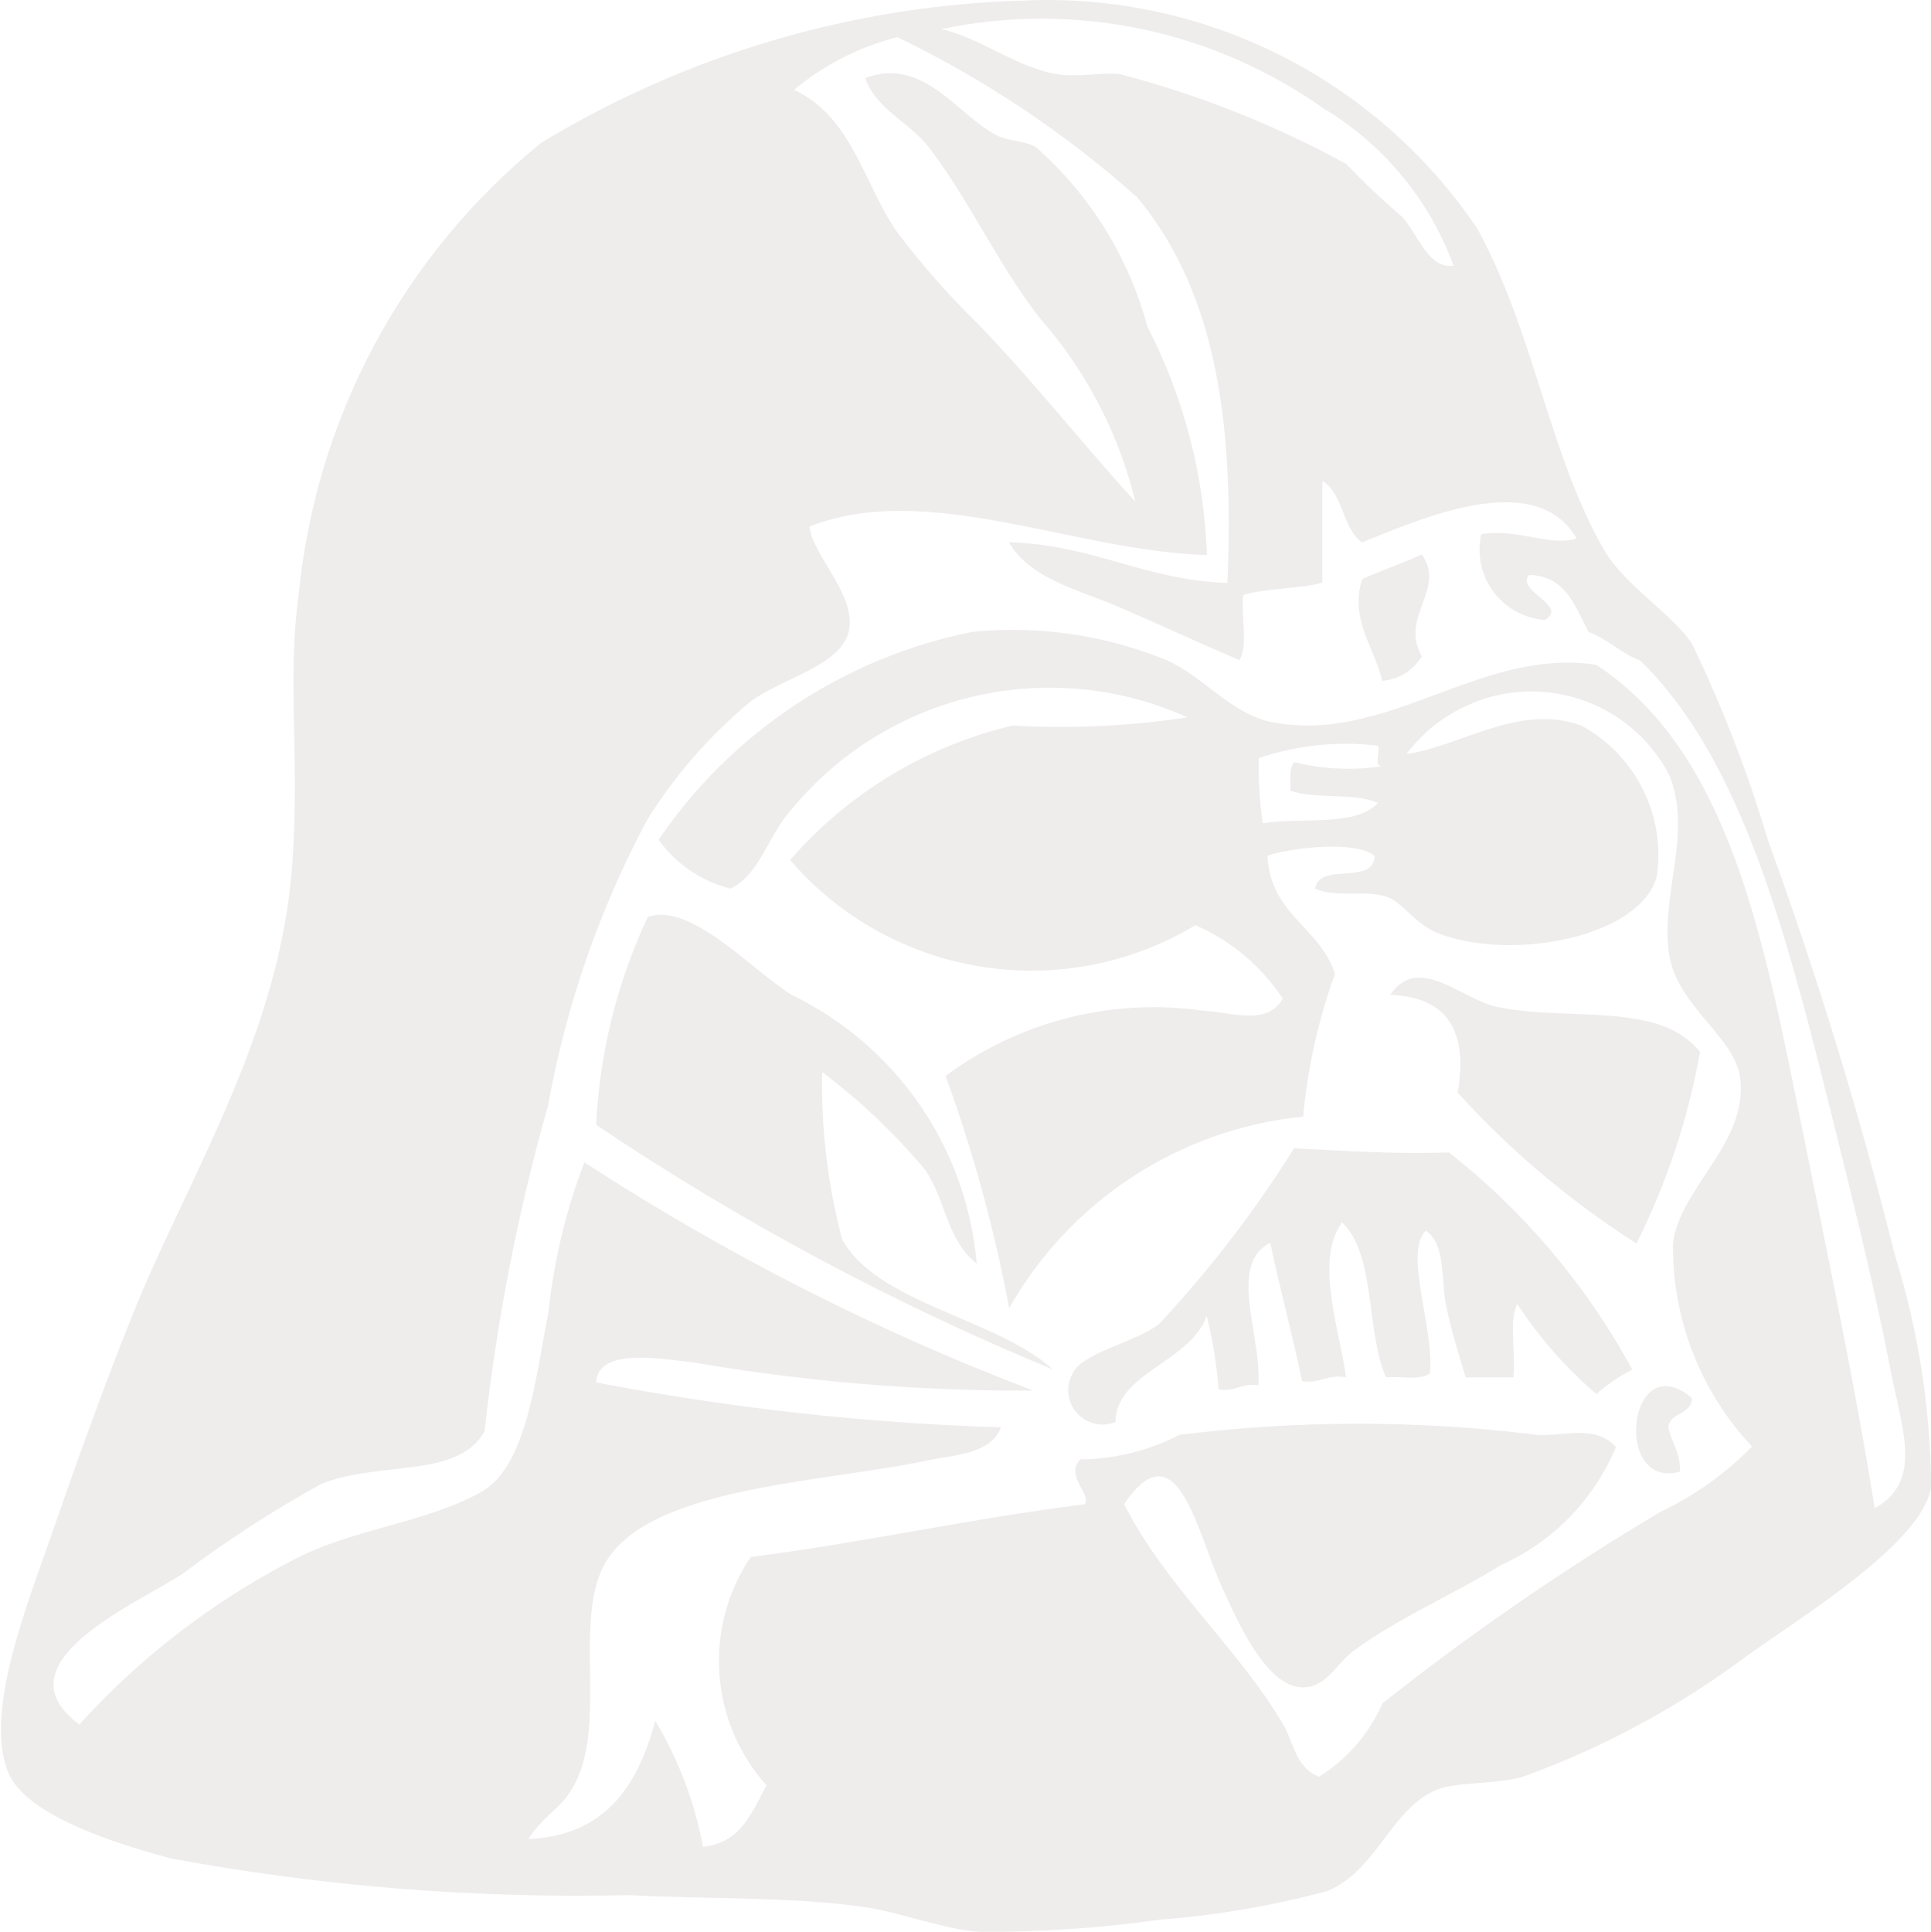
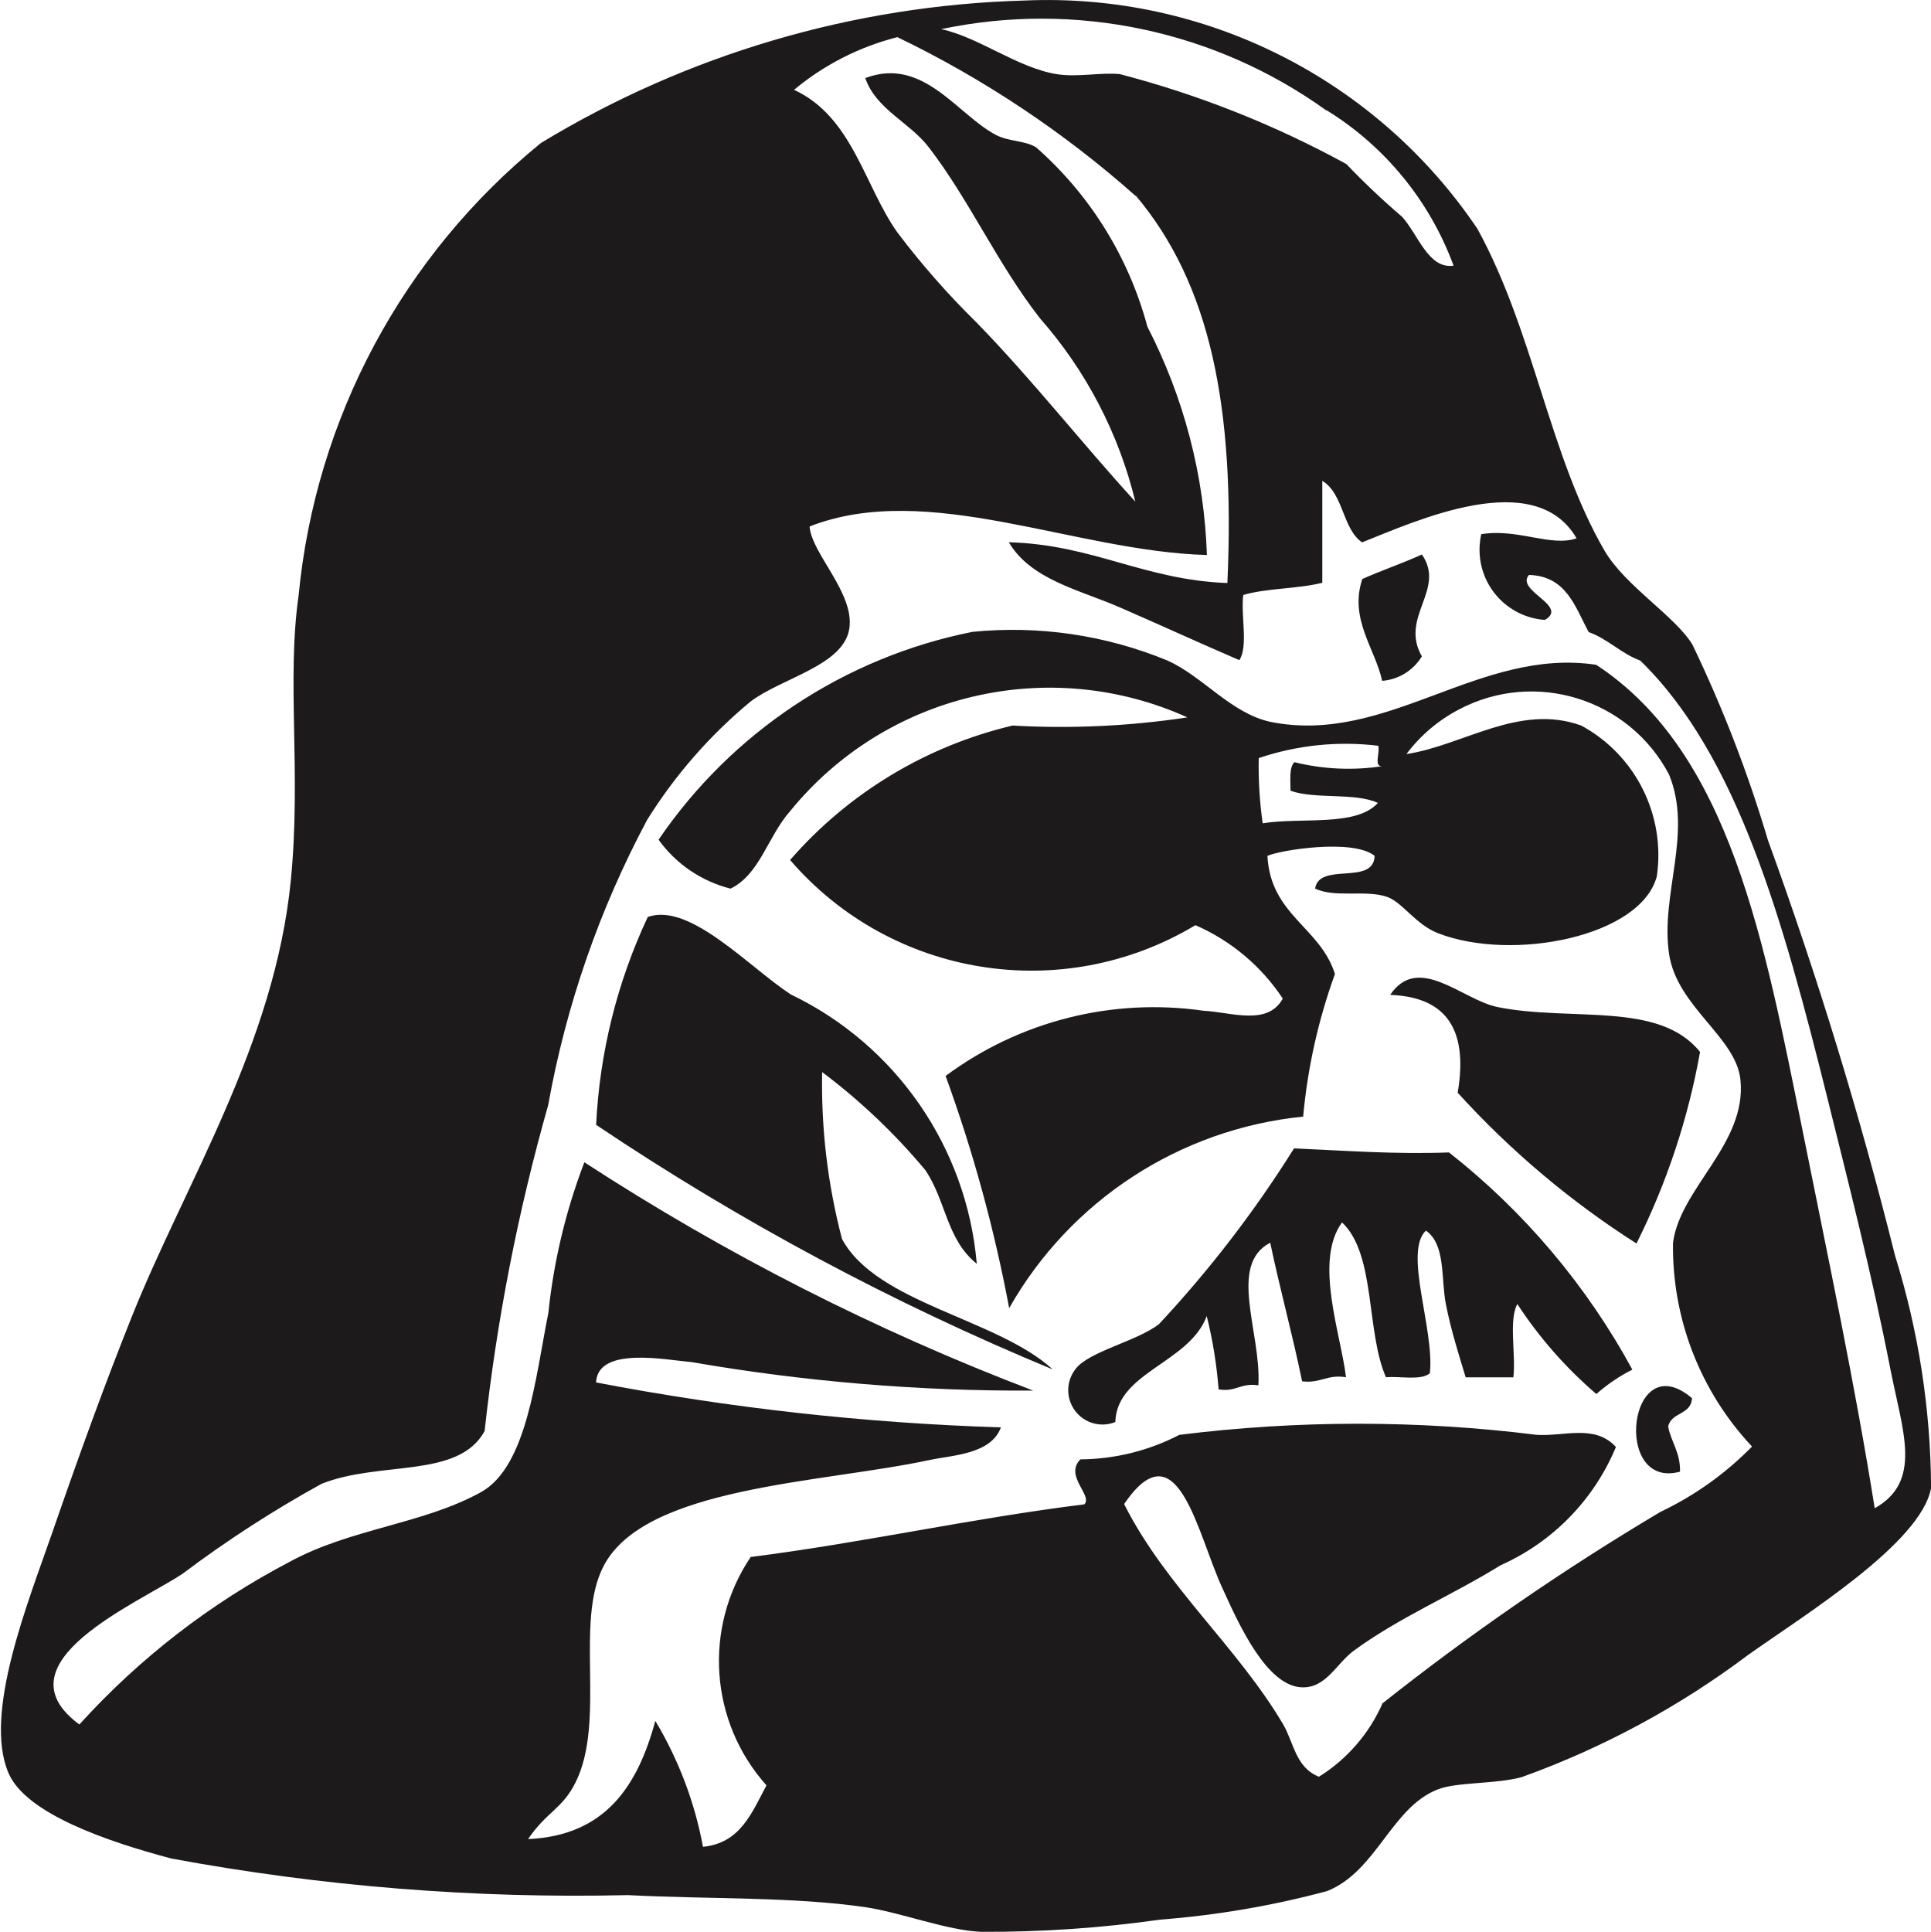
<svg xmlns="http://www.w3.org/2000/svg" width="21.986" height="22" viewBox="0 0 21.986 22">
  <g id="Grupo_3" data-name="Grupo 3" transform="translate(428.75 255.216)">
-     <path id="Trazado_19" data-name="Trazado 19" d="M-417.082-255.21a5.907,5.907,0,0,1,5.158,2.6c.645,1.177.82,2.587,1.448,3.666.234.4.8.741,1,1.068a14.983,14.983,0,0,1,.86,2.227,47.234,47.234,0,0,1,1.448,4.732,9.045,9.045,0,0,1,.41,2.645c-.113.627-1.439,1.444-2.082,1.9a9.822,9.822,0,0,1-2.579,1.392c-.292.081-.736.055-.951.138-.532.2-.7.934-1.266,1.16a10.414,10.414,0,0,1-1.9.325,14,14,0,0,1-2.037.139c-.382-.013-.922-.221-1.312-.279-.82-.122-1.782-.091-2.715-.139a25.3,25.3,0,0,1-5.2-.417c-.731-.194-1.659-.512-1.854-.975-.289-.678.226-1.947.5-2.738.315-.911.607-1.712.906-2.459.605-1.514,1.626-3.1,1.81-4.965.12-1.229-.05-2.275.089-3.248a7.573,7.573,0,0,1,2.76-5.15A11.207,11.207,0,0,1-417.082-255.21Zm3.439,1.253a5.553,5.553,0,0,0-4.389-.927c.427.09.866.438,1.313.512.242.039.5-.022.723,0a11.328,11.328,0,0,1,2.579,1.024,8.607,8.607,0,0,0,.634.6c.183.2.3.6.587.557a3.5,3.5,0,0,0-1.448-1.771Zm-2.172.974a11.817,11.817,0,0,0-2.715-1.81,2.98,2.98,0,0,0-1.177.6c.666.307.8,1.093,1.177,1.624a9.224,9.224,0,0,0,.9,1.024c.64.657,1.186,1.359,1.81,2.042a4.911,4.911,0,0,0-1.086-2.088c-.49-.629-.8-1.341-1.266-1.947-.218-.286-.6-.431-.724-.789.663-.251,1.053.424,1.493.65.144.074.326.06.453.139a4.149,4.149,0,0,1,1.267,2.042,6.126,6.126,0,0,1,.678,2.6c-1.511-.041-3.176-.852-4.525-.325.021.307.512.756.453,1.16-.062.424-.769.563-1.127.835a5.588,5.588,0,0,0-1.176,1.346,11.028,11.028,0,0,0-1.127,3.248,22.537,22.537,0,0,0-.724,3.712c-.3.546-1.186.334-1.856.6a13.286,13.286,0,0,0-1.583,1.024c-.5.334-2.131,1.015-1.176,1.717a8.63,8.63,0,0,1,2.4-1.855c.692-.377,1.509-.425,2.171-.789.528-.29.623-1.315.77-2.042a6.733,6.733,0,0,1,.41-1.716,26.972,26.972,0,0,0,5.112,2.6,22.136,22.136,0,0,1-3.893-.325c-.292-.024-1.065-.183-1.086.232a29.44,29.44,0,0,0,4.611.512c-.114.307-.545.314-.815.372-1.237.264-3.24.3-3.71,1.207-.333.638.028,1.758-.317,2.459-.151.307-.331.337-.543.65.882-.039,1.249-.607,1.449-1.346a4.323,4.323,0,0,1,.543,1.434c.426-.042.556-.388.723-.7a2.122,2.122,0,0,1-.18-2.6c1.3-.166,2.5-.438,3.8-.6.1-.1-.232-.323-.045-.512a2.486,2.486,0,0,0,1.127-.279,16.431,16.431,0,0,1,4.072,0c.315.019.659-.124.9.138a2.539,2.539,0,0,1-1.312,1.346c-.568.351-1.152.592-1.674.974-.2.149-.314.425-.588.417-.4-.011-.717-.709-.9-1.113-.291-.615-.512-1.878-1.127-.974.471.936,1.289,1.625,1.809,2.505.125.212.142.494.41.6a1.874,1.874,0,0,0,.724-.836,28.691,28.691,0,0,1,3.167-2.181,3.652,3.652,0,0,0,1.041-.743,3.317,3.317,0,0,1-.9-2.32c.081-.625.842-1.127.768-1.856-.048-.486-.723-.83-.813-1.434-.1-.682.273-1.373,0-2.042a1.77,1.77,0,0,0-2.391-.742,1.769,1.769,0,0,0-.6.509c.652-.1,1.285-.58,1.991-.325a1.679,1.679,0,0,1,.861,1.716c-.18.687-1.639.977-2.489.65-.26-.1-.41-.358-.588-.417-.244-.081-.59.016-.815-.093.048-.307.667-.029.678-.372-.244-.2-1.081-.065-1.221,0,.036.676.6.809.769,1.345a6.484,6.484,0,0,0-.362,1.624,4.346,4.346,0,0,0-3.348,2.181,16.748,16.748,0,0,0-.724-2.644,3.978,3.978,0,0,1,2.94-.742c.307.014.726.178.9-.139a2.29,2.29,0,0,0-.995-.836,3.627,3.627,0,0,1-4.616-.742,4.833,4.833,0,0,1,2.534-1.531,9.629,9.629,0,0,0,1.991-.093,3.811,3.811,0,0,0-4.525,1.068c-.257.291-.342.717-.678.882a1.446,1.446,0,0,1-.82-.557,5.669,5.669,0,0,1,3.575-2.367,4.623,4.623,0,0,1,2.217.325c.41.183.723.6,1.176.7,1.332.268,2.374-.85,3.71-.65,1.527,1,1.915,3.153,2.357,5.336.288,1.434.6,2.911.815,4.269.546-.307.319-.873.18-1.578-.217-1.111-.479-2.126-.723-3.11-.505-2.028-1.025-3.893-2.127-4.965-.221-.082-.365-.244-.588-.325-.155-.29-.254-.637-.679-.65-.159.179.459.352.181.512a.8.8,0,0,1-.742-.859.8.8,0,0,1,.017-.117c.415-.069.791.148,1.086.047-.476-.82-1.822-.2-2.443.046-.225-.155-.211-.557-.453-.7v1.16c-.278.071-.634.06-.9.139-.03.233.059.586-.045.742-.433-.186-.9-.4-1.359-.6s-1.014-.315-1.266-.742c.957.025,1.537.429,2.489.464.091-2.016-.2-3.413-1.046-4.415Zm1.4,6.4a4.643,4.643,0,0,0,.045.742c.444-.071,1.067.042,1.312-.232-.26-.121-.717-.038-.995-.139,0-.123-.017-.265.044-.325a2.563,2.563,0,0,0,1,.046c-.1.008-.021-.164-.045-.233a3.093,3.093,0,0,0-1.36.14Z" transform="translate(0 0)" fill="#efecec" fill-rule="evenodd" />
-     <path id="Trazado_20" data-name="Trazado 20" d="M-283.217-196.1c.278.4-.258.711,0,1.16a.583.583,0,0,1-.452.279c-.08-.367-.379-.706-.226-1.16C-283.676-195.919-283.435-196-283.217-196.1Z" transform="translate(-129.34 -52.802)" fill="#efecec" fill-rule="evenodd" />
-     <path id="Trazado_21" data-name="Trazado 21" d="M-360.939-153.717c-.347-.279-.348-.717-.587-1.068A7.024,7.024,0,0,0-362.7-155.9a6.937,6.937,0,0,0,.226,1.9c.394.735,1.77.907,2.4,1.486a29.731,29.731,0,0,1-5.2-2.785,6.281,6.281,0,0,1,.588-2.367c.477-.171,1.154.572,1.629.882A3.759,3.759,0,0,1-360.939-153.717Z" transform="translate(-56.687 -87.108)" fill="#efecec" fill-rule="evenodd" />
-     <path id="Trazado_22" data-name="Trazado 22" d="M-277.045-150.166a8.022,8.022,0,0,1-.724,2.181,10.042,10.042,0,0,1-2.036-1.717c.13-.767-.172-1.092-.769-1.114.321-.477.82.056,1.221.138C-278.515-150.508-277.51-150.749-277.045-150.166Z" transform="translate(-132.344 -93.071)" fill="#efecec" fill-rule="evenodd" />
-     <path id="Trazado_23" data-name="Trazado 23" d="M-308.424-130.253a1.944,1.944,0,0,0-.41.278,4.83,4.83,0,0,1-.9-1.025c-.1.186-.015.572-.045.835h-.543c-.072-.237-.169-.541-.226-.835s0-.676-.227-.836c-.257.243.1,1.127.045,1.624-.1.086-.331.032-.5.046-.229-.521-.114-1.4-.5-1.763-.322.438-.014,1.269.045,1.763-.215-.036-.291.073-.5.046-.11-.538-.251-1.042-.363-1.578-.487.253-.1,1.025-.135,1.624-.2-.032-.254.079-.453.046a5.052,5.052,0,0,0-.135-.835c-.2.537-1.025.637-1.041,1.207a.39.39,0,0,1-.508-.216.391.391,0,0,1,.055-.388c.149-.2.706-.318.951-.512a13.168,13.168,0,0,0,1.537-2c.58.025,1.141.069,1.765.046A8.014,8.014,0,0,1-308.424-130.253Z" transform="translate(-101.736 -109.367)" fill="#efecec" fill-rule="evenodd" />
-     <path id="Trazado_24" data-name="Trazado 24" d="M-253.718-107.343c-.008.193-.24.158-.271.325.035.18.139.29.135.512C-254.629-106.293-254.442-107.959-253.718-107.343Z" transform="translate(-155.763 -131.952)" fill="#efecec" fill-rule="evenodd" />
+     <path id="Trazado_19" data-name="Trazado 19" d="M-417.082-255.21a5.907,5.907,0,0,1,5.158,2.6c.645,1.177.82,2.587,1.448,3.666.234.4.8.741,1,1.068a14.983,14.983,0,0,1,.86,2.227,47.234,47.234,0,0,1,1.448,4.732,9.045,9.045,0,0,1,.41,2.645c-.113.627-1.439,1.444-2.082,1.9a9.822,9.822,0,0,1-2.579,1.392c-.292.081-.736.055-.951.138-.532.2-.7.934-1.266,1.16a10.414,10.414,0,0,1-1.9.325,14,14,0,0,1-2.037.139c-.382-.013-.922-.221-1.312-.279-.82-.122-1.782-.091-2.715-.139a25.3,25.3,0,0,1-5.2-.417c-.731-.194-1.659-.512-1.854-.975-.289-.678.226-1.947.5-2.738.315-.911.607-1.712.906-2.459.605-1.514,1.626-3.1,1.81-4.965.12-1.229-.05-2.275.089-3.248a7.573,7.573,0,0,1,2.76-5.15A11.207,11.207,0,0,1-417.082-255.21Zm3.439,1.253a5.553,5.553,0,0,0-4.389-.927c.427.09.866.438,1.313.512.242.039.5-.022.723,0a11.328,11.328,0,0,1,2.579,1.024,8.607,8.607,0,0,0,.634.6c.183.2.3.6.587.557a3.5,3.5,0,0,0-1.448-1.771Zm-2.172.974a11.817,11.817,0,0,0-2.715-1.81,2.98,2.98,0,0,0-1.177.6c.666.307.8,1.093,1.177,1.624a9.224,9.224,0,0,0,.9,1.024c.64.657,1.186,1.359,1.81,2.042a4.911,4.911,0,0,0-1.086-2.088c-.49-.629-.8-1.341-1.266-1.947-.218-.286-.6-.431-.724-.789.663-.251,1.053.424,1.493.65.144.074.326.06.453.139a4.149,4.149,0,0,1,1.267,2.042,6.126,6.126,0,0,1,.678,2.6c-1.511-.041-3.176-.852-4.525-.325.021.307.512.756.453,1.16-.062.424-.769.563-1.127.835a5.588,5.588,0,0,0-1.176,1.346,11.028,11.028,0,0,0-1.127,3.248,22.537,22.537,0,0,0-.724,3.712c-.3.546-1.186.334-1.856.6a13.286,13.286,0,0,0-1.583,1.024c-.5.334-2.131,1.015-1.176,1.717a8.63,8.63,0,0,1,2.4-1.855c.692-.377,1.509-.425,2.171-.789.528-.29.623-1.315.77-2.042a6.733,6.733,0,0,1,.41-1.716,26.972,26.972,0,0,0,5.112,2.6,22.136,22.136,0,0,1-3.893-.325c-.292-.024-1.065-.183-1.086.232a29.44,29.44,0,0,0,4.611.512c-.114.307-.545.314-.815.372-1.237.264-3.24.3-3.71,1.207-.333.638.028,1.758-.317,2.459-.151.307-.331.337-.543.65.882-.039,1.249-.607,1.449-1.346a4.323,4.323,0,0,1,.543,1.434c.426-.042.556-.388.723-.7a2.122,2.122,0,0,1-.18-2.6c1.3-.166,2.5-.438,3.8-.6.1-.1-.232-.323-.045-.512a2.486,2.486,0,0,0,1.127-.279,16.431,16.431,0,0,1,4.072,0c.315.019.659-.124.9.138a2.539,2.539,0,0,1-1.312,1.346c-.568.351-1.152.592-1.674.974-.2.149-.314.425-.588.417-.4-.011-.717-.709-.9-1.113-.291-.615-.512-1.878-1.127-.974.471.936,1.289,1.625,1.809,2.505.125.212.142.494.41.6a1.874,1.874,0,0,0,.724-.836,28.691,28.691,0,0,1,3.167-2.181,3.652,3.652,0,0,0,1.041-.743,3.317,3.317,0,0,1-.9-2.32c.081-.625.842-1.127.768-1.856-.048-.486-.723-.83-.813-1.434-.1-.682.273-1.373,0-2.042a1.77,1.77,0,0,0-2.391-.742,1.769,1.769,0,0,0-.6.509c.652-.1,1.285-.58,1.991-.325a1.679,1.679,0,0,1,.861,1.716c-.18.687-1.639.977-2.489.65-.26-.1-.41-.358-.588-.417-.244-.081-.59.016-.815-.093.048-.307.667-.029.678-.372-.244-.2-1.081-.065-1.221,0,.036.676.6.809.769,1.345a6.484,6.484,0,0,0-.362,1.624,4.346,4.346,0,0,0-3.348,2.181,16.748,16.748,0,0,0-.724-2.644,3.978,3.978,0,0,1,2.94-.742c.307.014.726.178.9-.139a2.29,2.29,0,0,0-.995-.836,3.627,3.627,0,0,1-4.616-.742,4.833,4.833,0,0,1,2.534-1.531,9.629,9.629,0,0,0,1.991-.093,3.811,3.811,0,0,0-4.525,1.068c-.257.291-.342.717-.678.882a1.446,1.446,0,0,1-.82-.557,5.669,5.669,0,0,1,3.575-2.367,4.623,4.623,0,0,1,2.217.325c.41.183.723.6,1.176.7,1.332.268,2.374-.85,3.71-.65,1.527,1,1.915,3.153,2.357,5.336.288,1.434.6,2.911.815,4.269.546-.307.319-.873.18-1.578-.217-1.111-.479-2.126-.723-3.11-.505-2.028-1.025-3.893-2.127-4.965-.221-.082-.365-.244-.588-.325-.155-.29-.254-.637-.679-.65-.159.179.459.352.181.512a.8.8,0,0,1-.742-.859.8.8,0,0,1,.017-.117c.415-.069.791.148,1.086.047-.476-.82-1.822-.2-2.443.046-.225-.155-.211-.557-.453-.7v1.16c-.278.071-.634.06-.9.139-.03.233.059.586-.045.742-.433-.186-.9-.4-1.359-.6s-1.014-.315-1.266-.742c.957.025,1.537.429,2.489.464.091-2.016-.2-3.413-1.046-4.415Zm1.4,6.4a4.643,4.643,0,0,0,.045.742c.444-.071,1.067.042,1.312-.232-.26-.121-.717-.038-.995-.139,0-.123-.017-.265.044-.325a2.563,2.563,0,0,0,1,.046c-.1.008-.021-.164-.045-.233a3.093,3.093,0,0,0-1.36.14Z" transform="translate(0 0)" fill="#1c1a1a" fill-rule="evenodd" />
+     <path id="Trazado_20" data-name="Trazado 20" d="M-283.217-196.1c.278.4-.258.711,0,1.16a.583.583,0,0,1-.452.279c-.08-.367-.379-.706-.226-1.16C-283.676-195.919-283.435-196-283.217-196.1Z" transform="translate(-129.34 -52.802)" fill="#1c1a1a" fill-rule="evenodd" />
+     <path id="Trazado_21" data-name="Trazado 21" d="M-360.939-153.717c-.347-.279-.348-.717-.587-1.068A7.024,7.024,0,0,0-362.7-155.9a6.937,6.937,0,0,0,.226,1.9c.394.735,1.77.907,2.4,1.486a29.731,29.731,0,0,1-5.2-2.785,6.281,6.281,0,0,1,.588-2.367c.477-.171,1.154.572,1.629.882A3.759,3.759,0,0,1-360.939-153.717Z" transform="translate(-56.687 -87.108)" fill="#1c1a1a" fill-rule="evenodd" />
+     <path id="Trazado_22" data-name="Trazado 22" d="M-277.045-150.166a8.022,8.022,0,0,1-.724,2.181,10.042,10.042,0,0,1-2.036-1.717c.13-.767-.172-1.092-.769-1.114.321-.477.82.056,1.221.138C-278.515-150.508-277.51-150.749-277.045-150.166Z" transform="translate(-132.344 -93.071)" fill="#1c1a1a" fill-rule="evenodd" />
+     <path id="Trazado_23" data-name="Trazado 23" d="M-308.424-130.253a1.944,1.944,0,0,0-.41.278,4.83,4.83,0,0,1-.9-1.025c-.1.186-.015.572-.045.835h-.543c-.072-.237-.169-.541-.226-.835s0-.676-.227-.836c-.257.243.1,1.127.045,1.624-.1.086-.331.032-.5.046-.229-.521-.114-1.4-.5-1.763-.322.438-.014,1.269.045,1.763-.215-.036-.291.073-.5.046-.11-.538-.251-1.042-.363-1.578-.487.253-.1,1.025-.135,1.624-.2-.032-.254.079-.453.046a5.052,5.052,0,0,0-.135-.835c-.2.537-1.025.637-1.041,1.207a.39.39,0,0,1-.508-.216.391.391,0,0,1,.055-.388c.149-.2.706-.318.951-.512a13.168,13.168,0,0,0,1.537-2c.58.025,1.141.069,1.765.046A8.014,8.014,0,0,1-308.424-130.253Z" transform="translate(-101.736 -109.367)" fill="#1c1a1a" fill-rule="evenodd" />
+     <path id="Trazado_24" data-name="Trazado 24" d="M-253.718-107.343c-.008.193-.24.158-.271.325.035.18.139.29.135.512C-254.629-106.293-254.442-107.959-253.718-107.343Z" transform="translate(-155.763 -131.952)" fill="#1c1a1a" fill-rule="evenodd" />
  </g>
</svg>
